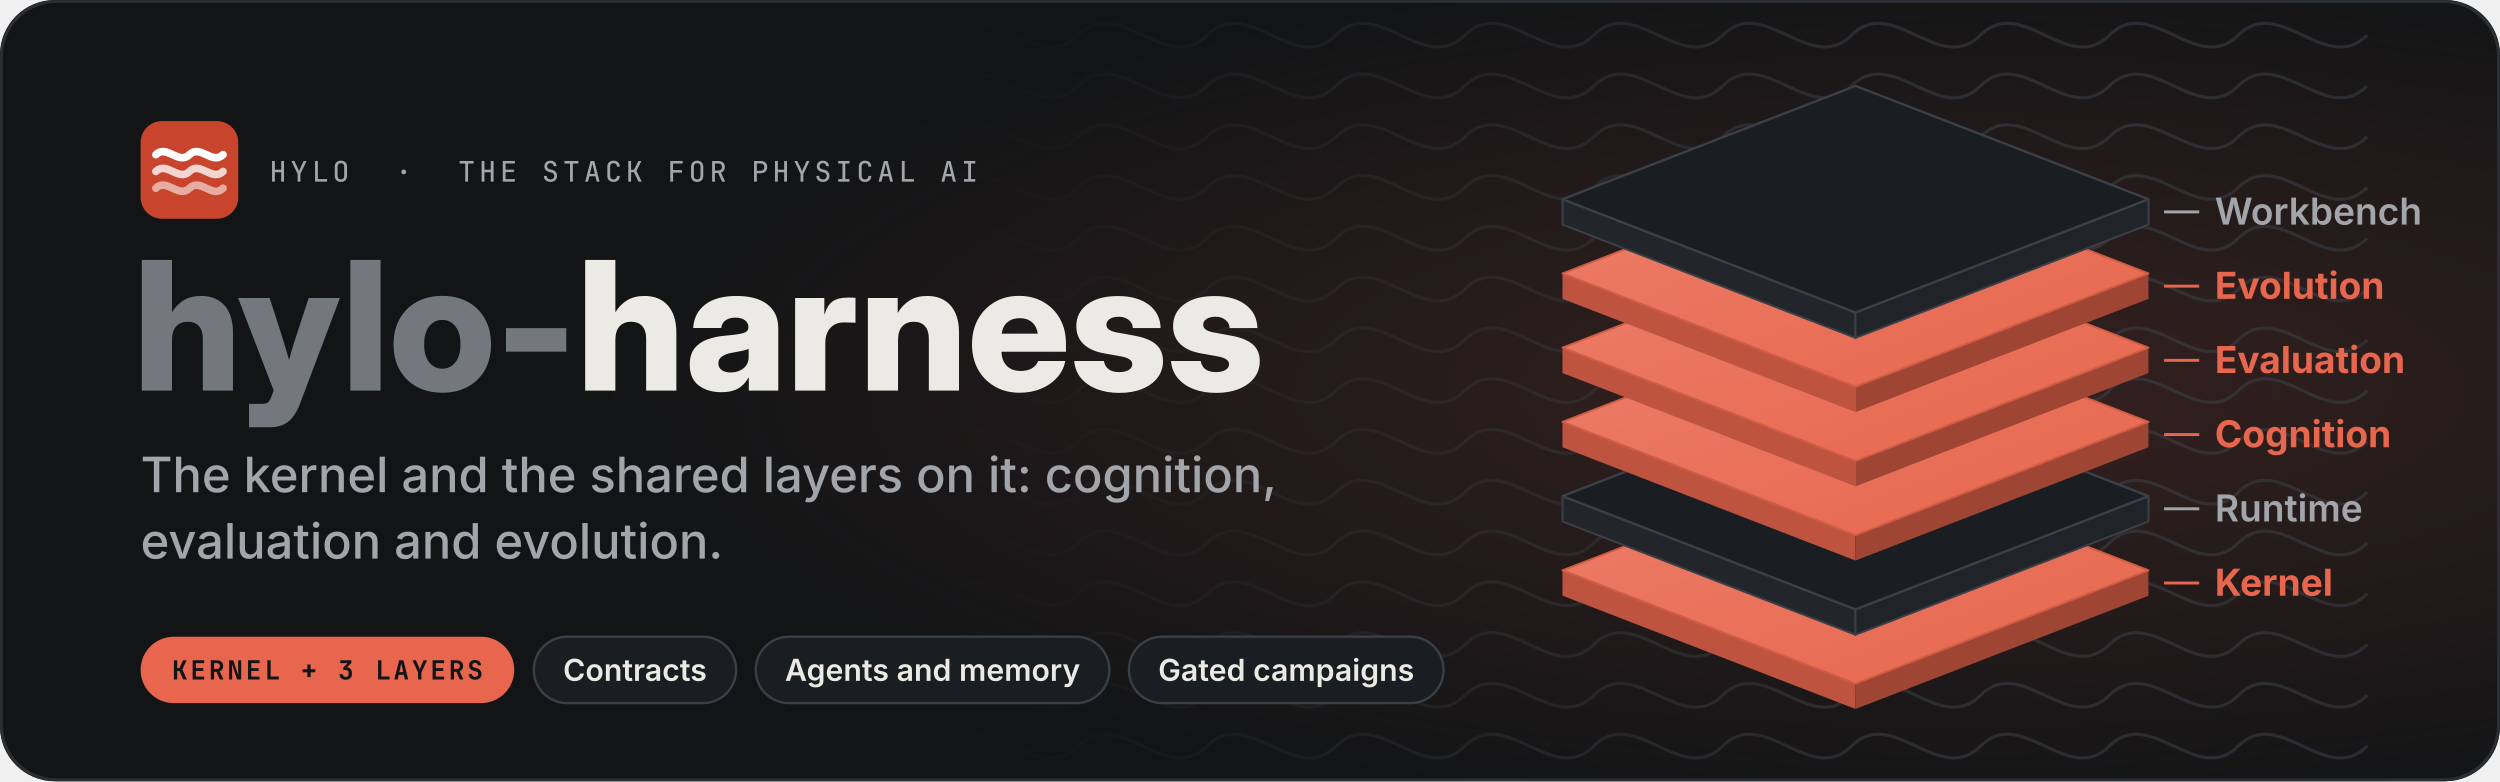
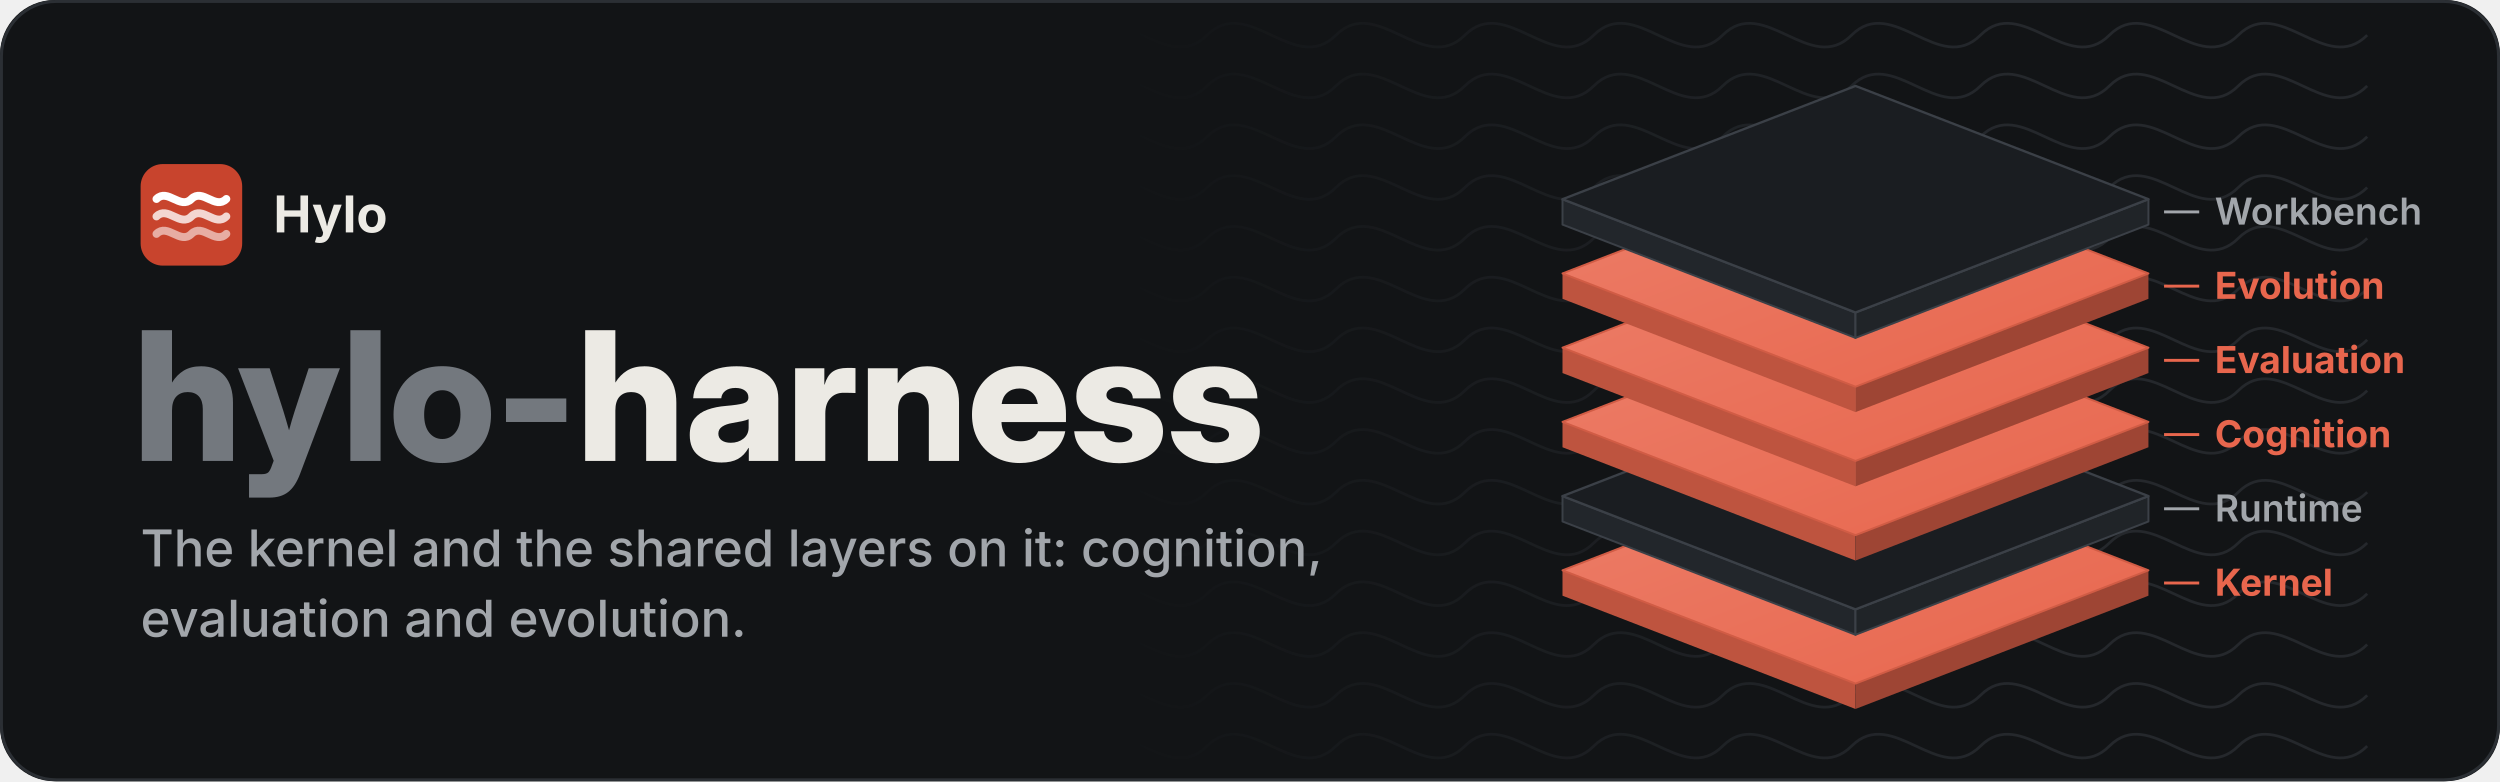
<svg xmlns="http://www.w3.org/2000/svg" viewBox="0 0 1280 400" width="1280" height="400" role="img" aria-labelledby="t d">
  <defs>
+     <path id="b161" d="M135 0V1490H440V888H1089V1490H1395V0H1089V635H440V0Z" />
    <path id="b271" d="M135 0V1490H440V1083L435 744Q484 822 539 897Q594 972 668 1062L1033 1490H1406L849 845L1422 0H1061L638 644L440 426V0Z" />
    <path id="b507" d="M440 -22Q280 -22 174 62Q68 147 68 313Q68 438 128 509Q188 580 284 613Q380 646 490 656Q634 670 698 686Q761 701 761 756V761Q761 832 716 871Q670 910 586 910Q499 910 446 872Q393 835 375 781L100 827Q143 972 272 1052Q400 1132 587 1132Q707 1132 816 1094Q924 1056 992 972Q1061 889 1061 753V0H777V155H767Q726 77 645 28Q564 -22 440 -22ZM525 189Q630 189 696 250Q763 311 763 400V521Q745 508 704 498Q664 489 619 482Q574 474 541 470Q458 458 407 423Q356 388 356 321Q356 256 404 222Q451 189 525 189Z" />
    <path id="b614" d="M633 -22Q462 -22 338 48Q214 118 148 247Q81 376 81 553Q81 726 148 856Q214 986 334 1059Q455 1132 618 1132Q764 1132 883 1070Q1002 1008 1072 882Q1143 756 1143 565V481H378Q383 344 454 274Q525 204 638 204Q717 204 774 238Q830 271 854 336L1126 285Q1085 146 956 62Q828 -22 633 -22ZM380 669H854Q843 778 784 842Q725 906 621 906Q513 906 451 840Q389 773 380 669Z" />
    <path id="b658" d="M625 -442Q415 -442 287 -365Q159 -288 122 -168L380 -96Q401 -143 458 -184Q514 -224 623 -224Q737 -224 803 -172Q869 -119 869 -8V198H846Q815 130 744 73Q672 16 536 16Q410 16 307 75Q204 134 142 255Q81 376 81 561Q81 750 144 877Q206 1004 310 1068Q413 1132 537 1132Q631 1132 695 1100Q759 1068 798 1021Q838 974 858 930H871V1118H1166V9Q1166 -142 1096 -242Q1027 -343 904 -392Q782 -442 625 -442ZM630 244Q745 244 808 328Q870 413 870 563Q870 712 808 802Q746 892 630 892Q512 892 450 800Q389 707 389 563Q389 416 451 330Q513 244 630 244Z" />
    <path id="b689" d="M128 0V1118H428V0ZM278 1264Q210 1264 162 1309Q114 1354 114 1418Q114 1482 162 1527Q210 1572 278 1572Q346 1572 394 1527Q443 1482 443 1418Q443 1354 394 1309Q346 1264 278 1264Z" />
    <path id="b73" d="M786 -20Q587 -20 431 70Q275 160 184 331Q94 502 94 744Q94 987 185 1158Q276 1330 433 1420Q590 1510 786 1510Q955 1510 1092 1448Q1229 1385 1317 1266Q1405 1148 1427 981H1118Q1097 1102 1008 1170Q920 1239 792 1239Q618 1239 511 1110Q404 981 404 744Q404 502 512 376Q619 251 791 251Q918 251 1008 320Q1097 388 1119 510H1428Q1411 371 1330 250Q1249 130 1112 55Q974 -20 786 -20Z" />
    <path id="b736" d="M428 1490V0H128V1490Z" />
    <path id="b773" d="M428 647V0H128V1118H411L415 887Q462 1004 548 1068Q634 1132 763 1132Q937 1132 1042 1020Q1147 908 1147 711V0H847V659Q847 763 794 822Q740 881 645 881Q549 881 488 820Q428 758 428 647Z" />
    <path id="b790" d="M628 -22Q460 -22 337 50Q214 123 148 252Q81 382 81 554Q81 727 148 857Q214 987 337 1060Q460 1132 628 1132Q796 1132 919 1060Q1042 987 1108 857Q1175 727 1175 554Q1175 382 1108 252Q1042 123 919 50Q796 -22 628 -22ZM628 214Q748 214 809 311Q870 408 870 555Q870 703 809 800Q748 896 628 896Q508 896 448 800Q387 703 387 555Q387 408 448 311Q508 214 628 214Z" />
    <path id="b852" d="M128 0V1118H418V923H430Q461 1026 534 1080Q606 1133 700 1133Q751 1133 797 1123V855Q777 861 738 866Q700 870 667 870Q563 870 496 805Q428 740 428 636V0Z" />
    <path id="b889" d="M683 1118V889H474V327Q474 223 576 223Q593 223 624 228Q654 232 671 236L714 11Q664 -4 614 -10Q565 -16 520 -16Q352 -16 263 66Q174 147 174 301V889H20V1118H174V1384H474V1118Z" />
    <path id="b915" d="M513 -14Q339 -14 234 98Q128 210 128 407V1118H428V459Q428 355 482 296Q536 237 630 237Q726 237 786 298Q847 360 847 471V1118H1148V0H864L860 232Q813 113 726 50Q640 -14 513 -14Z" />
    <path id="b95" d="M135 0V1490H1132V1237H440V877H1080V628H440V253H1134V0Z" />
    <path id="b980" d="M443 0 31 1118H350L538 538Q561 463 580 387Q600 311 618 233Q635 311 654 386Q672 462 696 538L882 1118H1197L784 0Z" />
+     <path id="b998" d="M120 -396 189 -170 226 -179Q317 -204 375 -176Q433 -147 443 -63L451 -3L31 1118H350L538 538Q561 465 577 392Q593 320 609 246Q627 321 646 394Q666 466 690 538L886 1118H1201L726 -132Q675 -267 580 -346Q484 -426 316 -426Q256 -426 204 -418Q152 -409 120 -396Z" />
    <path id="dx1459" d="M806 712V444H119V712Z" />
    <path id="dx507" d="M419 -18Q260 -18 158 60Q57 137 57 295Q57 414 112 483Q168 552 261 585Q354 618 467 627Q609 639 667 656Q725 673 725 721V726Q725 773 686 802Q646 832 578 832Q506 832 464 800Q421 768 416 714H96Q107 886 234 982Q360 1079 590 1079Q820 1079 943 982Q1066 886 1066 711V0H730V148H726Q679 63 605 22Q531 -18 419 -18ZM524 207Q610 207 669 254Q728 302 728 380V476Q701 463 653 453Q605 443 541 432Q472 421 428 392Q383 363 383 311Q383 262 422 234Q461 207 524 207Z" />
    <path id="dx614" d="M596 -24Q434 -24 312 47Q189 118 120 242Q52 367 52 528Q52 689 120 814Q189 938 310 1009Q431 1080 587 1080Q746 1080 866 1010Q987 941 1055 818Q1123 696 1123 536V443H388Q391 342 448 283Q506 224 608 224Q684 224 736 255Q787 286 806 338H1115Q1096 232 1023 150Q950 68 840 22Q729 -24 596 -24ZM390 649H802Q790 732 736 779Q682 826 596 826Q509 826 455 779Q401 732 390 649Z" />
    <path id="dx670" d="M440 574V0H96V1490H440V893Q493 980 574 1030Q655 1079 772 1079Q944 1079 1040 969Q1135 859 1135 664V0H791V592Q791 686 746 736Q701 785 619 785Q538 785 489 734Q440 682 440 574Z" />
    <path id="dx736" d="M440 1490V0H96V1490Z" />
    <path id="dx773" d="M440 574V0H96V1056H436V885Q489 975 571 1027Q653 1079 772 1079Q944 1079 1040 969Q1135 859 1135 664V0H791V592Q791 686 746 736Q701 785 619 785Q538 785 489 734Q440 682 440 574Z" />
    <path id="dx790" d="M608 -24Q442 -24 317 44Q192 112 122 236Q52 360 52 528Q52 694 122 818Q192 943 317 1012Q442 1080 608 1080Q773 1080 898 1012Q1024 943 1094 818Q1163 694 1163 528Q1163 360 1094 236Q1024 113 898 44Q773 -24 608 -24ZM608 250Q698 250 756 322Q815 394 815 528Q815 662 756 734Q698 806 608 806Q518 806 460 734Q401 662 401 528Q401 394 459 322Q517 250 608 250Z" />
    <path id="dx852" d="M96 0V1056H429V870H432Q461 971 522 1016Q584 1060 690 1060Q718 1060 740 1060Q763 1059 784 1058V774Q765 775 725 776Q685 777 648 777Q555 777 498 715Q440 653 440 541V0Z" />
    <path id="dx871" d="M562 -26Q416 -26 303 18Q190 62 122 144Q55 226 46 338H385Q393 279 437 245Q481 211 557 211Q628 211 668 236Q708 261 708 301Q708 367 580 390L389 424Q233 452 152 531Q70 610 70 735Q70 891 196 984Q322 1078 543 1078Q764 1078 895 980Q1026 882 1031 713H714Q713 768 668 805Q624 842 555 842Q488 842 450 816Q413 790 413 751Q413 686 527 664L739 625Q902 595 980 525Q1058 455 1058 337Q1058 229 996 147Q933 65 822 20Q710 -26 562 -26Z" />
    <path id="dx998" d="M129 -418V-151H275Q329 -151 351 -128Q373 -104 392 -46L410 2L4 1056H364L520 570Q537 515 553 460Q569 405 585 349Q600 405 616 460Q633 515 650 570L809 1056H1165L710 -149Q656 -292 574 -355Q493 -418 360 -418Z" />
    <path id="m1501" d="M125 -371 213 214H450L285 -371Z" />
    <path id="m1502" d="M311 -15Q249 -15 206 28Q163 70 163 132Q163 194 206 237Q249 280 311 280Q373 280 416 237Q458 194 458 132Q458 70 416 28Q373 -15 311 -15Z" />
    <path id="m1505" d="M311 -15Q249 -15 206 28Q163 70 163 132Q163 194 206 237Q249 280 311 280Q373 280 416 237Q458 194 458 132Q458 70 416 28Q373 -15 311 -15ZM311 772Q249 772 206 814Q163 857 163 919Q163 981 206 1024Q249 1067 311 1067Q373 1067 416 1024Q458 981 458 919Q458 857 416 814Q373 772 311 772Z" />
    <path id="m411" d="M90 1294V1490H1247V1294H784V0H555V1294Z" />
    <path id="m507" d="M461 -25Q354 -25 268 14Q183 54 133 130Q83 206 83 316Q83 411 120 472Q157 534 219 570Q281 605 358 623Q434 641 513 650Q661 667 728 680Q795 692 795 751V757Q795 850 740 902Q686 953 581 953Q471 953 408 905Q345 857 322 800L115 854Q153 954 224 1015Q295 1076 386 1104Q478 1132 578 1132Q645 1132 721 1116Q797 1100 864 1058Q931 1017 973 940Q1015 863 1015 742V0H802V153H791Q758 87 678 31Q597 -25 461 -25ZM510 152Q599 152 663 188Q727 223 762 280Q796 337 796 403V546Q780 530 728 518Q675 507 617 499Q559 491 525 487Q432 474 366 436Q299 399 299 313Q299 233 358 192Q418 152 510 152Z" />
    <path id="m586" d="M618 -23Q460 -23 343 49Q226 121 161 250Q96 380 96 553Q96 727 161 858Q226 988 343 1060Q460 1132 618 1132Q792 1132 918 1044Q1045 957 1086 802L877 752Q854 839 788 892Q721 946 619 946Q518 946 452 893Q385 840 352 750Q320 661 320 553Q320 446 352 358Q385 269 452 216Q518 163 619 163Q723 163 791 218Q859 274 881 365L1089 315Q1048 157 921 67Q794 -23 618 -23Z" />
    <path id="m597" d="M564 -22Q428 -22 322 47Q217 116 156 246Q96 376 96 556Q96 738 157 867Q218 996 324 1064Q429 1132 564 1132Q668 1132 732 1098Q796 1063 832 1016Q867 970 886 936H898V1490H1118V0H904V175H886Q866 139 830 93Q793 47 729 12Q665 -22 564 -22ZM612 165Q752 165 827 274Q902 383 902 558Q902 732 828 838Q754 945 612 945Q515 945 450 894Q386 843 354 756Q321 668 321 558Q321 447 354 358Q387 269 452 217Q517 165 612 165Z" />
    <path id="m614" d="M630 -23Q465 -23 345 48Q225 119 160 248Q96 377 96 551Q96 723 160 854Q223 985 339 1058Q455 1132 611 1132Q738 1132 852 1076Q967 1019 1038 896Q1110 772 1110 570V492H317Q323 330 409 244Q495 159 632 159Q724 159 790 199Q857 239 886 317L1093 268Q1053 137 931 57Q809 -23 630 -23ZM318 656H892Q880 788 810 869Q739 950 612 950Q480 950 404 864Q327 777 318 656Z" />
    <path id="m658" d="M616 -442Q422 -442 305 -371Q188 -300 141 -199L325 -112Q345 -144 378 -180Q412 -215 468 -240Q525 -265 615 -265Q742 -265 822 -204Q902 -144 902 -15V203H883Q863 166 828 123Q792 80 728 48Q665 17 563 17Q431 17 326 79Q220 141 158 262Q96 384 96 563Q96 741 158 868Q219 996 325 1064Q431 1132 566 1132Q669 1132 734 1098Q798 1063 834 1017Q871 971 890 936H906V1118H1121V-16Q1121 -163 1054 -257Q987 -351 873 -396Q759 -442 616 -442ZM614 200Q754 200 828 297Q903 394 903 566Q903 734 830 840Q756 945 614 945Q517 945 452 894Q386 844 354 758Q321 673 321 566Q321 402 396 301Q470 200 614 200Z" />
    <path id="m670" d="M368 662V0H148V1490H366V917Q419 1028 504 1080Q589 1132 704 1132Q875 1132 980 1024Q1085 917 1085 710V0H864V683Q864 804 801 872Q738 940 628 940Q516 940 442 868Q368 795 368 662Z" />
    <path id="m689" d="M148 0V1118H368V0ZM259 1289Q202 1289 162 1327Q121 1365 121 1419Q121 1474 162 1512Q202 1550 259 1550Q316 1550 357 1512Q398 1474 398 1419Q398 1365 357 1327Q316 1289 259 1289Z" />
    <path id="m727" d="M148 0V1490H368V646H388L829 1118H1093L643 636L1124 0H852L475 501L368 394V0Z" />
    <path id="m736" d="M368 1490V0H148V1490Z" />
    <path id="m773" d="M368 662V0H148V1118H358L359 903Q411 1021 498 1076Q586 1132 704 1132Q875 1132 980 1024Q1084 917 1084 710V0H864V683Q864 804 801 872Q738 940 628 940Q516 940 442 868Q368 795 368 662Z" />
    <path id="m790" d="M618 -23Q461 -23 344 49Q226 121 161 250Q96 380 96 553Q96 727 161 858Q226 988 344 1060Q461 1132 618 1132Q776 1132 894 1060Q1011 988 1076 858Q1141 727 1141 553Q1141 380 1076 250Q1011 121 894 49Q776 -23 618 -23ZM618 163Q720 163 786 216Q853 270 886 358Q918 447 918 553Q918 660 886 750Q853 839 786 892Q720 946 618 946Q517 946 451 892Q385 839 352 750Q320 660 320 553Q320 447 352 358Q385 270 451 216Q517 163 618 163Z" />
    <path id="m852" d="M148 0V1118H361V938H373Q403 1029 480 1082Q558 1134 656 1134Q677 1134 704 1132Q732 1130 749 1128V918Q737 921 703 926Q669 930 634 930Q519 930 444 860Q368 789 368 679V0Z" />
    <path id="m871" d="M549 -23Q367 -23 248 56Q128 134 98 283L305 326Q350 155 551 155Q658 155 720 200Q783 244 783 306Q783 412 626 447L438 490Q130 559 130 799Q130 899 186 974Q241 1049 338 1090Q436 1132 563 1132Q744 1132 847 1054Q950 977 986 853L789 810Q768 869 716 914Q664 958 565 958Q474 958 413 917Q352 876 352 813Q352 757 392 722Q433 688 525 667L705 627Q1010 558 1010 325Q1010 223 952 144Q893 66 789 22Q685 -23 549 -23Z" />
    <path id="m889" d="M626 1118V939H403V302Q403 235 432 204Q460 172 525 172Q543 172 570 176Q598 180 618 184L657 8Q622 -4 582 -10Q541 -15 503 -15Q351 -15 267 64Q183 142 183 284V939H20V1118H183V1384H403V1118Z" />
    <path id="m915" d="M529 -14Q358 -14 253 94Q148 201 148 408V1118H368V435Q368 314 432 246Q495 178 604 178Q716 178 790 250Q864 323 864 456V1118H1085V0H874L873 217Q820 95 732 40Q645 -14 529 -14Z" />
    <path id="m980" d="M468 0 46 1118H284L505 483Q531 409 551 336Q571 262 590 188Q608 261 628 335Q648 409 673 483L894 1118H1130L708 0Z" />
    <path id="m998" d="M133 -402 187 -223 212 -229Q297 -252 356 -224Q416 -195 447 -87L471 -5L46 1118H284L505 483Q530 409 549 337Q568 265 586 193Q605 265 625 338Q645 410 671 483L896 1118H1132L646 -155Q595 -289 508 -358Q422 -426 287 -426Q235 -426 194 -418Q154 -411 133 -402Z" />
-     <path id="mono1" d="M46 0 235 730H366L554 0H453L407 190H193L147 0ZM213 272H387L335 490Q320 550 311 592Q302 634 300 649Q298 634 289 592Q280 550 266 491Z" />
-     <path id="mono122" d="M88 0V730H325Q395 730 446 703Q497 676 525 628Q553 579 553 512Q553 446 525 398Q497 349 446 322Q394 295 325 295H187V0ZM187 383H325Q383 383 417 418Q451 454 451 512Q451 571 417 606Q383 642 325 642H187Z" />
-     <path id="mono125" d="M89 0V730H315Q382 730 432 704Q482 677 510 630Q538 582 538 518Q538 444 500 391Q463 338 401 316L548 0H439L300 305H187V0ZM187 393H315Q371 393 404 427Q436 461 436 517Q436 574 403 608Q370 642 315 642H187Z" />
-     <path id="mono129" d="M304 -10Q196 -10 132 46Q68 103 68 202H167Q167 144 204 111Q241 78 304 78Q364 78 400 112Q435 145 435 201Q435 243 412 274Q389 306 347 317L239 346Q168 366 126 418Q85 471 85 543Q85 602 112 646Q138 691 186 716Q234 740 297 740Q361 740 410 716Q458 691 485 647Q512 603 512 545H414Q414 593 382 623Q349 653 297 653Q245 653 214 623Q182 593 182 545Q182 506 203 480Q224 453 262 442L373 412Q448 392 490 336Q532 279 532 201Q532 137 504 90Q476 42 424 16Q373 -10 304 -10Z" />
-     <path id="mono137" d="M251 0V640H53V730H547V640H350V0Z" />
-     <path id="mono168" d="M251 0V271L32 730H137L272 442Q284 416 292 395Q299 374 301 365Q304 374 312 395Q319 416 332 442L466 730H568L350 271V0Z" />
-     <path id="mono27" d="M308 -10Q207 -10 148 46Q88 103 88 202V529Q88 627 148 684Q207 740 308 740Q408 740 468 683Q527 626 527 529H428Q428 588 396 620Q364 652 308 652Q251 652 219 620Q187 588 187 529V202Q187 142 219 110Q251 78 308 78Q364 78 396 110Q428 142 428 202H527Q527 104 468 47Q408 -10 308 -10Z" />
-     <path id="mono37" d="M97 0V730H522V641H195V424H487V338H195V89H522V0Z" />
-     <path id="mono56" d="M91 0V730H527V639H188V409H501V319H190V0Z" />
-     <path id="mono64" d="M89 0V730H188V422H412V730H511V0H412V332H188V0Z" />
-     <path id="mono67" d="M101 0V90H250V640H101V730H499V640H350V90H499V0Z" />
-     <path id="mono81" d="M88 0V730H187V420H289L445 730H553L376 379L562 0H450L287 333H187V0Z" />
-     <path id="mono818" d="M300 259Q262 259 238 282Q215 305 215 341Q215 379 238 403Q262 427 300 427Q338 427 362 403Q385 379 385 341Q385 305 362 282Q338 259 300 259Z" />
-     <path id="mono83" d="M128 0V730H227V90H552V0Z" />
-     <path id="mono96" d="M300 -10Q200 -10 142 48Q84 106 84 212V519Q84 624 142 682Q200 740 300 740Q400 740 458 682Q516 625 516 519V212Q516 106 458 48Q400 -10 300 -10ZM300 78Q356 78 386 110Q417 142 417 202V529Q417 588 387 620Q357 652 300 652Q243 652 213 620Q183 588 183 529V202Q183 142 214 110Q244 78 300 78Z" />
-     <path id="monob1" d="M35 0 219 730H380L565 0H437L397 177H203L163 0ZM226 279H374L330 475Q319 524 311 564Q303 603 300 621Q297 603 289 564Q281 524 270 476Z" />
-     <path id="monob1045" d="M238 92V272H59V388H238V568H362V388H541V272H362V92Z" />
-     <path id="monob125" d="M77 0V730H307Q380 730 434 703Q487 676 517 628Q547 579 547 513Q547 440 511 386Q475 331 414 308L557 0H420L292 290H201V0ZM201 400H307Q360 400 390 429Q420 458 420 509Q420 560 390 590Q359 620 307 620H201Z" />
-     <path id="monob129" d="M303 -10Q229 -10 174 16Q118 42 88 90Q57 139 57 206H180Q180 157 214 128Q247 99 303 99Q357 99 388 128Q420 156 420 204Q420 240 400 268Q379 295 341 305L243 330Q164 350 118 405Q72 460 72 536Q72 629 133 684Q194 740 296 740Q365 740 416 715Q468 690 496 644Q524 599 524 538H402Q402 580 373 606Q344 632 296 632Q249 632 222 606Q194 581 194 540Q194 506 214 484Q233 462 268 452L369 427Q450 407 496 347Q543 287 543 204Q543 139 514 91Q484 43 430 16Q376 -10 303 -10Z" />
-     <path id="monob168" d="M237 0V265L23 730H155L268 477Q281 447 290 418Q299 389 302 373Q306 389 314 418Q323 447 336 477L447 730H577L363 265V0Z" />
-     <path id="monob37" d="M88 0V730H526V620H211V430H491V324H211V110H526V0Z" />
-     <path id="monob727" d="M293 -10Q185 -10 122 46Q59 103 59 200H185Q185 154 214 126Q243 99 294 99Q344 99 373 126Q402 154 402 200V255Q402 304 374 332Q345 359 294 359H202V459L370 620H85V730H507V624L339 463Q427 451 478 396Q528 342 528 255V200Q528 103 464 46Q401 -10 293 -10Z" />
-     <path id="monob81" d="M76 0V730H201V432H287L426 730H561L397 382L569 0H430L286 323H201V0Z" />
-     <path id="monob83" d="M121 0V730H246V113H556V0Z" />
-     <path id="monob90" d="M72 0V730H225L428 140Q425 172 422 216Q419 259 416 304Q414 349 414 384V730H528V0H375L174 590Q176 561 179 520Q182 479 184 436Q186 393 186 357V0Z" />
-     <path id="sb141" d="M793 -20Q587 -20 432 72Q277 165 190 336Q103 508 103 743Q103 983 192 1154Q282 1326 436 1418Q590 1510 785 1510Q949 1510 1082 1447Q1216 1384 1302 1272Q1389 1160 1412 1014H1139Q1103 1133 1014 1202Q924 1271 788 1271Q668 1271 574 1210Q479 1149 425 1032Q371 914 371 745Q371 492 488 356Q606 219 794 219Q962 219 1062 314Q1162 408 1166 569H822V779H1425V600Q1425 409 1344 270Q1262 130 1120 55Q977 -20 793 -20Z" />
-     <path id="sb2" d="M50 0 570 1490H909L1441 0H1148L1021 369H464L342 0ZM535 584H948L883 774Q850 877 814 1002Q779 1127 737 1282Q697 1126 663 1000Q629 873 598 774Z" />
    <path id="sb384" d="M150 0V1490H707Q964 1490 1098 1358Q1232 1226 1232 1013Q1232 862 1164 753Q1096 644 964 592L1287 0H988L695 547H417V0ZM417 768H668Q819 768 889 832Q959 895 959 1013Q959 1133 889 1200Q819 1266 666 1266H417Z" />
    <path id="sb459" d="M452 0 50 1490H337L531 697Q554 596 574 484Q594 371 613 260Q633 371 654 484Q676 596 701 697L903 1490H1186L1387 697Q1412 597 1434 486Q1455 375 1475 265Q1494 375 1514 486Q1535 597 1558 697L1751 1490H2039L1636 0H1330L1113 823Q1093 901 1076 989Q1059 1077 1043 1173Q1028 1080 1012 993Q997 906 975 823L758 0Z" />
-     <path id="sb507" d="M450 -23Q344 -23 259 16Q174 54 125 129Q76 204 76 314Q76 440 138 510Q199 579 296 610Q394 642 502 653Q648 669 713 682Q778 696 778 754V759Q778 841 728 886Q678 932 583 932Q485 932 427 889Q369 846 349 791L108 840Q157 988 286 1060Q414 1132 582 1132Q661 1132 742 1114Q822 1095 889 1052Q956 1008 997 934Q1038 859 1038 747V0H789V154H779Q742 82 661 30Q580 -23 450 -23ZM517 170Q637 170 708 239Q780 308 780 401V533Q762 519 716 508Q670 498 618 490Q567 483 533 478Q445 466 386 430Q328 394 328 317Q328 245 381 208Q434 170 517 170Z" />
    <path id="sb578" d="M728 -20Q632 -20 568 12Q505 45 467 91Q429 137 409 177H392V0H138V1490H398V933H409Q428 972 465 1018Q502 1065 566 1098Q630 1132 729 1132Q858 1132 962 1066Q1067 1000 1128 872Q1190 743 1190 557Q1190 373 1130 244Q1069 115 965 48Q861 -20 728 -20ZM658 194Q788 194 856 298Q923 401 923 558Q923 714 856 816Q790 918 658 918Q529 918 461 820Q393 721 393 558Q393 395 462 294Q531 194 658 194Z" />
    <path id="sb586" d="M623 -23Q460 -23 340 50Q220 122 154 252Q89 381 89 553Q89 727 154 858Q220 988 340 1060Q460 1132 623 1132Q810 1132 940 1038Q1069 945 1105 781L862 730Q841 817 780 869Q719 921 625 921Q489 921 422 816Q354 711 354 554Q354 451 384 368Q414 285 474 236Q534 188 625 188Q721 188 782 242Q844 297 865 387L1108 336Q1072 169 942 73Q812 -23 623 -23Z" />
-     <path id="sb597" d="M550 -20Q418 -20 314 48Q209 115 149 244Q89 373 89 557Q89 743 150 872Q211 1000 316 1066Q420 1132 549 1132Q649 1132 712 1098Q776 1065 813 1018Q850 972 870 933H881V1490H1141V0H886V177H870Q849 137 811 91Q773 45 710 12Q646 -20 550 -20ZM621 194Q748 194 817 294Q886 395 886 558Q886 721 818 820Q749 918 621 918Q489 918 422 816Q355 714 355 558Q355 401 422 298Q490 194 621 194Z" />
    <path id="sb614" d="M632 -23Q463 -23 342 48Q220 119 154 248Q89 377 89 552Q89 724 154 854Q218 985 336 1058Q455 1132 615 1132Q751 1132 868 1072Q984 1013 1055 888Q1126 764 1126 568V486H348Q353 337 432 259Q510 181 635 181Q721 181 782 218Q844 255 870 326L1109 277Q1069 142 944 60Q818 -23 632 -23ZM349 663H873Q861 783 796 856Q732 928 616 928Q497 928 428 852Q358 775 349 663Z" />
-     <path id="sb658" d="M620 -442Q418 -442 296 -368Q174 -294 132 -183L352 -104Q378 -152 438 -198Q497 -244 619 -244Q740 -244 813 -188Q886 -131 886 -11V200H864Q844 160 807 117Q770 74 708 46Q646 17 549 17Q421 17 316 78Q212 138 150 259Q89 380 89 562Q89 745 150 872Q212 1000 317 1066Q422 1132 551 1132Q650 1132 714 1099Q778 1066 816 1020Q854 973 874 933H888V1118H1143V-3Q1143 -153 1075 -250Q1007 -347 889 -394Q771 -442 620 -442ZM622 222Q749 222 818 313Q887 404 887 564Q887 723 819 820Q751 918 622 918Q490 918 422 817Q355 716 355 564Q355 409 423 316Q491 222 622 222Z" />
    <path id="sb670" d="M398 655V0H138V1490H394V911Q496 1132 733 1132Q906 1132 1011 1022Q1116 912 1116 711V0H855V671Q855 783 797 847Q739 911 637 911Q533 911 466 844Q398 777 398 655Z" />
    <path id="sb689" d="M138 0V1118H398V0ZM268 1276Q206 1276 162 1318Q117 1359 117 1419Q117 1478 162 1520Q206 1561 268 1561Q331 1561 376 1520Q420 1478 420 1419Q420 1359 376 1318Q331 1276 268 1276Z" />
    <path id="sb727" d="M138 0V1490H398V667H417L820 1118H1125L692 635L1151 0H839L494 479L398 376V0Z" />
-     <path id="sb73" d="M785 -20Q589 -20 435 71Q281 162 192 333Q103 504 103 744Q103 985 192 1156Q282 1328 436 1419Q590 1510 785 1510Q948 1510 1082 1449Q1215 1388 1302 1272Q1389 1157 1413 994H1144Q1119 1126 1021 1198Q923 1271 789 1271Q606 1271 488 1134Q371 998 371 744Q371 487 489 353Q607 219 788 219Q922 219 1020 292Q1119 364 1144 496H1414Q1393 353 1311 236Q1229 119 1095 50Q961 -20 785 -20Z" />
    <path id="sb766" d="M138 0V1118H382L390 905Q434 1024 520 1080Q607 1136 707 1136Q921 1136 994 893Q1039 1014 1136 1075Q1233 1136 1351 1136Q1502 1136 1604 1038Q1706 940 1706 754V0H1446V714Q1446 818 1389 866Q1332 914 1252 914Q1157 914 1103 855Q1049 796 1049 702V0H795V726Q795 811 742 862Q689 914 606 914Q520 914 459 856Q398 797 398 685V0Z" />
    <path id="sb773" d="M398 655V0H138V1118H384L387 895Q487 1132 733 1132Q906 1132 1010 1022Q1115 912 1115 711V0H855V671Q855 783 797 847Q739 911 637 911Q533 911 466 844Q398 777 398 655Z" />
    <path id="sb790" d="M623 -23Q460 -23 340 50Q220 122 154 252Q89 381 89 553Q89 727 154 858Q220 988 340 1060Q460 1132 623 1132Q786 1132 906 1060Q1026 988 1092 858Q1158 727 1158 553Q1158 381 1092 252Q1026 122 906 50Q786 -23 623 -23ZM623 188Q714 188 774 237Q834 286 864 369Q894 452 894 554Q894 657 864 740Q834 823 774 872Q714 921 623 921Q533 921 473 872Q413 823 384 740Q354 657 354 554Q354 452 384 369Q413 286 473 237Q533 188 623 188Z" />
-     <path id="sb843" d="M138 -418V1118H392V933H409Q428 972 465 1018Q502 1065 566 1098Q630 1132 729 1132Q858 1132 962 1066Q1067 1000 1128 872Q1190 743 1190 557Q1190 373 1130 244Q1069 115 965 48Q861 -20 728 -20Q632 -20 568 12Q505 45 467 91Q429 137 409 177H398V-418ZM658 194Q788 194 856 298Q923 401 923 558Q923 714 856 816Q790 918 658 918Q529 918 461 820Q393 721 393 558Q393 395 462 294Q531 194 658 194Z" />
    <path id="sb852" d="M138 0V1118H390V931H402Q432 1028 507 1080Q582 1133 678 1133Q728 1133 773 1126V887Q757 891 721 896Q685 900 650 900Q541 900 470 832Q398 765 398 658V0Z" />
-     <path id="sb871" d="M561 -23Q368 -23 242 60Q117 142 88 294L331 340Q375 176 566 176Q662 176 718 214Q775 253 775 310Q775 405 624 438L433 479Q119 547 119 792Q119 896 176 972Q233 1048 334 1090Q436 1132 570 1132Q760 1132 870 1053Q981 974 1015 844L783 798Q763 856 713 897Q663 938 573 938Q491 938 435 902Q379 865 379 808Q379 759 416 728Q452 696 538 677L728 637Q1041 570 1041 335Q1041 229 980 148Q919 68 810 22Q702 -23 561 -23Z" />
    <path id="sb889" d="M655 1118V914H439V315Q439 254 464 226Q490 197 550 197Q568 197 597 202Q626 206 645 210L686 9Q643 -4 598 -10Q553 -15 512 -15Q351 -15 265 65Q179 145 179 293V914H20V1118H179V1384H439V1118Z" />
    <path id="sb915" d="M521 -14Q348 -14 243 96Q138 206 138 407V1118H398V447Q398 335 456 271Q515 207 617 207Q721 207 788 274Q855 341 855 463V1118H1116V0H869L867 224Q767 -14 521 -14Z" />
-     <path id="sb998" d="M127 -399 188 -196 219 -204Q307 -228 366 -200Q425 -171 445 -75L461 -4L39 1118H317L521 510Q545 437 563 364Q581 292 597 219Q616 293 636 366Q655 438 680 510L891 1118H1166L686 -144Q635 -278 544 -352Q453 -426 301 -426Q246 -426 200 -418Q153 -410 127 -399Z" />
    <clipPath id="cardclip">
      <rect width="1280" height="400" rx="28" />
    </clipPath>
-     <radialGradient id="glow" cx="0.78" cy="0.5" r="0.55">
-       <stop offset="0" stop-color="#e8664d" stop-opacity="0.16" />
-       <stop offset="1" stop-color="#e8664d" stop-opacity="0" />
-     </radialGradient>
    <linearGradient id="wavefade" x1="0" y1="0" x2="1" y2="0">
-       <stop offset="0.38" stop-color="#fff" stop-opacity="0" />
-       <stop offset="0.75" stop-color="#fff" stop-opacity="1" />
+       <stop offset="0.45" stop-color="#fff" stop-opacity="0" />
+       <stop offset="0.8" stop-color="#fff" stop-opacity="1" />
    </linearGradient>
    <mask id="wavemask">
      <rect width="1280" height="400" fill="url(#wavefade)" />
    </mask>
    <linearGradient id="slab5" x1="0" y1="0" x2="1" y2="1">
      <stop offset="0" stop-color="#ec7e69" />
      <stop offset="1" stop-color="#e8664d" />
    </linearGradient>
    <linearGradient id="slab3" x1="0" y1="0" x2="1" y2="1">
      <stop offset="0" stop-color="#ec7e69" />
      <stop offset="1" stop-color="#e8664d" />
    </linearGradient>
    <linearGradient id="slab2" x1="0" y1="0" x2="1" y2="1">
      <stop offset="0" stop-color="#ec7e69" />
      <stop offset="1" stop-color="#e8664d" />
    </linearGradient>
    <linearGradient id="slab1" x1="0" y1="0" x2="1" y2="1">
      <stop offset="0" stop-color="#ec7e69" />
      <stop offset="1" stop-color="#e8664d" />
    </linearGradient>
  </defs>
  <g clip-path="url(#cardclip)">
    <rect x="0.0" y="0.0" width="1280.0" height="400.0" rx="0" fill="#121416" />
-     <rect x="0.0" y="0.0" width="1280.0" height="400.0" rx="0" fill="url(#glow)" />
-     <g mask="url(#wavemask)" fill="none" stroke="#3b4047" stroke-width="1.6" opacity="0.55">
+     <g mask="url(#wavemask)" fill="none" stroke="#3b4047" stroke-width="1.4" opacity="0.45">
      <path d="M420 18c21-21 45 21 66 0s45 21 66 0s45 21 66 0s45 21 66 0s45 21 66 0s45 21 66 0s45 21 66 0s45 21 66 0s45 21 66 0s45 21 66 0s45 21 66 0s45 21 66 0" />
      <path d="M420 44c21-21 45 21 66 0s45 21 66 0s45 21 66 0s45 21 66 0s45 21 66 0s45 21 66 0s45 21 66 0s45 21 66 0s45 21 66 0s45 21 66 0s45 21 66 0s45 21 66 0" />
      <path d="M420 70c21-21 45 21 66 0s45 21 66 0s45 21 66 0s45 21 66 0s45 21 66 0s45 21 66 0s45 21 66 0s45 21 66 0s45 21 66 0s45 21 66 0s45 21 66 0s45 21 66 0" />
      <path d="M420 96c21-21 45 21 66 0s45 21 66 0s45 21 66 0s45 21 66 0s45 21 66 0s45 21 66 0s45 21 66 0s45 21 66 0s45 21 66 0s45 21 66 0s45 21 66 0s45 21 66 0" />
      <path d="M420 122c21-21 45 21 66 0s45 21 66 0s45 21 66 0s45 21 66 0s45 21 66 0s45 21 66 0s45 21 66 0s45 21 66 0s45 21 66 0s45 21 66 0s45 21 66 0s45 21 66 0" />
      <path d="M420 148c21-21 45 21 66 0s45 21 66 0s45 21 66 0s45 21 66 0s45 21 66 0s45 21 66 0s45 21 66 0s45 21 66 0s45 21 66 0s45 21 66 0s45 21 66 0s45 21 66 0" />
      <path d="M420 174c21-21 45 21 66 0s45 21 66 0s45 21 66 0s45 21 66 0s45 21 66 0s45 21 66 0s45 21 66 0s45 21 66 0s45 21 66 0s45 21 66 0s45 21 66 0s45 21 66 0" />
      <path d="M420 200c21-21 45 21 66 0s45 21 66 0s45 21 66 0s45 21 66 0s45 21 66 0s45 21 66 0s45 21 66 0s45 21 66 0s45 21 66 0s45 21 66 0s45 21 66 0s45 21 66 0" />
      <path d="M420 226c21-21 45 21 66 0s45 21 66 0s45 21 66 0s45 21 66 0s45 21 66 0s45 21 66 0s45 21 66 0s45 21 66 0s45 21 66 0s45 21 66 0s45 21 66 0s45 21 66 0" />
      <path d="M420 252c21-21 45 21 66 0s45 21 66 0s45 21 66 0s45 21 66 0s45 21 66 0s45 21 66 0s45 21 66 0s45 21 66 0s45 21 66 0s45 21 66 0s45 21 66 0s45 21 66 0" />
      <path d="M420 278c21-21 45 21 66 0s45 21 66 0s45 21 66 0s45 21 66 0s45 21 66 0s45 21 66 0s45 21 66 0s45 21 66 0s45 21 66 0s45 21 66 0s45 21 66 0s45 21 66 0" />
      <path d="M420 304c21-21 45 21 66 0s45 21 66 0s45 21 66 0s45 21 66 0s45 21 66 0s45 21 66 0s45 21 66 0s45 21 66 0s45 21 66 0s45 21 66 0s45 21 66 0s45 21 66 0" />
      <path d="M420 330c21-21 45 21 66 0s45 21 66 0s45 21 66 0s45 21 66 0s45 21 66 0s45 21 66 0s45 21 66 0s45 21 66 0s45 21 66 0s45 21 66 0s45 21 66 0s45 21 66 0" />
      <path d="M420 356c21-21 45 21 66 0s45 21 66 0s45 21 66 0s45 21 66 0s45 21 66 0s45 21 66 0s45 21 66 0s45 21 66 0s45 21 66 0s45 21 66 0s45 21 66 0s45 21 66 0" />
      <path d="M420 382c21-21 45 21 66 0s45 21 66 0s45 21 66 0s45 21 66 0s45 21 66 0s45 21 66 0s45 21 66 0s45 21 66 0s45 21 66 0s45 21 66 0s45 21 66 0s45 21 66 0" />
      <path d="M420 408c21-21 45 21 66 0s45 21 66 0s45 21 66 0s45 21 66 0s45 21 66 0s45 21 66 0s45 21 66 0s45 21 66 0s45 21 66 0s45 21 66 0s45 21 66 0s45 21 66 0" />
    </g>
  </g>
  <rect x="0.75" y="0.75" width="1278.5" height="398.5" rx="28" fill="none" stroke="#2b2f34" stroke-width="1.5" />
  <polygon points="800.0,292.0 950.0,350.0 950.0,363.0 800.0,305.0" fill="#be543f" />
  <polygon points="950.0,350.0 1100.0,292.0 1100.0,305.0 950.0,363.0" fill="#9e4534" />
  <polygon points="950.0,234.0 1100.0,292.0 950.0,350.0 800.0,292.0" fill="url(#slab5)" stroke="#d15c45" stroke-width="1" stroke-linejoin="round" />
  <line x1="1108" y1="298.5" x2="1126" y2="298.5" stroke="#e8664d" stroke-width="1.5" />
  <g transform="translate(1134.0 305.0) scale(0.00928 -0.00928)" fill="#e8664d">
    <use href="#b271" x="0" />
    <use href="#b614" x="1392" />
    <use href="#b852" x="2612" />
    <use href="#b773" x="3461" />
    <use href="#b614" x="4736" />
    <use href="#b736" x="5956" />
  </g>
  <polygon points="800.0,254.0 950.0,312.0 950.0,325.0 800.0,267.0" fill="#22262b" stroke="#3b4047" stroke-width="1" stroke-linejoin="round" />
  <polygon points="950.0,312.0 1100.0,254.0 1100.0,267.0 950.0,325.0" fill="#202428" stroke="#3b4047" stroke-width="1" stroke-linejoin="round" />
  <polygon points="950.0,196.0 1100.0,254.0 950.0,312.0 800.0,254.0" fill="#1a1d21" stroke="#3b4047" stroke-width="1.2" stroke-linejoin="round" />
  <line x1="1108" y1="260.5" x2="1126" y2="260.5" stroke="#a2a6ab" stroke-width="1.5" />
  <g transform="translate(1134.0 267.0) scale(0.00928 -0.00928)" fill="#a2a6ab">
    <use href="#sb384" x="0" />
    <use href="#sb915" x="1336" />
    <use href="#sb773" x="2590" />
    <use href="#sb889" x="3843" />
    <use href="#sb689" x="4566" />
    <use href="#sb766" x="5102" />
    <use href="#sb614" x="6946" />
  </g>
  <polygon points="800.0,216.0 950.0,274.0 950.0,287.0 800.0,229.0" fill="#be543f" />
  <polygon points="950.0,274.0 1100.0,216.0 1100.0,229.0 950.0,287.0" fill="#9e4534" />
  <polygon points="950.0,158.0 1100.0,216.0 950.0,274.0 800.0,216.0" fill="url(#slab3)" stroke="#d15c45" stroke-width="1" stroke-linejoin="round" />
  <line x1="1108" y1="222.5" x2="1126" y2="222.5" stroke="#e8664d" stroke-width="1.5" />
  <g transform="translate(1134.0 229.0) scale(0.00928 -0.00928)" fill="#e8664d">
    <use href="#b73" x="0" />
    <use href="#b790" x="1515" />
    <use href="#b658" x="2771" />
    <use href="#b773" x="4065" />
    <use href="#b689" x="5340" />
    <use href="#b889" x="5895" />
    <use href="#b689" x="6645" />
    <use href="#b790" x="7200" />
    <use href="#b773" x="8456" />
  </g>
  <polygon points="800.0,178.0 950.0,236.0 950.0,249.0 800.0,191.0" fill="#be543f" />
  <polygon points="950.0,236.0 1100.0,178.0 1100.0,191.0 950.0,249.0" fill="#9e4534" />
  <polygon points="950.0,120.0 1100.0,178.0 950.0,236.0 800.0,178.0" fill="url(#slab2)" stroke="#d15c45" stroke-width="1" stroke-linejoin="round" />
  <line x1="1108" y1="184.5" x2="1126" y2="184.5" stroke="#e8664d" stroke-width="1.5" />
  <g transform="translate(1134.0 191.0) scale(0.00928 -0.00928)" fill="#e8664d">
    <use href="#b95" x="0" />
    <use href="#b980" x="1244" />
    <use href="#b507" x="2452" />
    <use href="#b736" x="3641" />
    <use href="#b915" x="4196" />
    <use href="#b507" x="5471" />
    <use href="#b889" x="6660" />
    <use href="#b689" x="7410" />
    <use href="#b790" x="7965" />
    <use href="#b773" x="9221" />
  </g>
  <polygon points="800.0,140.0 950.0,198.0 950.0,211.0 800.0,153.0" fill="#be543f" />
  <polygon points="950.0,198.0 1100.0,140.0 1100.0,153.0 950.0,211.0" fill="#9e4534" />
  <polygon points="950.0,82.0 1100.0,140.0 950.0,198.0 800.0,140.0" fill="url(#slab1)" stroke="#d15c45" stroke-width="1" stroke-linejoin="round" />
  <line x1="1108" y1="146.5" x2="1126" y2="146.5" stroke="#e8664d" stroke-width="1.5" />
  <g transform="translate(1134.0 153.0) scale(0.00928 -0.00928)" fill="#e8664d">
    <use href="#b95" x="0" />
    <use href="#b980" x="1244" />
    <use href="#b790" x="2435" />
    <use href="#b736" x="3691" />
    <use href="#b915" x="4246" />
    <use href="#b889" x="5521" />
    <use href="#b689" x="6271" />
    <use href="#b790" x="6826" />
    <use href="#b773" x="8082" />
  </g>
  <polygon points="800.0,102.0 950.0,160.0 950.0,173.0 800.0,115.0" fill="#22262b" stroke="#3b4047" stroke-width="1" stroke-linejoin="round" />
  <polygon points="950.0,160.0 1100.0,102.0 1100.0,115.0 950.0,173.0" fill="#202428" stroke="#3b4047" stroke-width="1" stroke-linejoin="round" />
  <polygon points="950.0,44.0 1100.0,102.0 950.0,160.0 800.0,102.0" fill="#1a1d21" stroke="#3b4047" stroke-width="1.2" stroke-linejoin="round" />
  <line x1="1108" y1="108.5" x2="1126" y2="108.5" stroke="#a2a6ab" stroke-width="1.5" />
  <g transform="translate(1134.0 115.0) scale(0.00928 -0.00928)" fill="#a2a6ab">
    <use href="#sb459" x="0" />
    <use href="#sb790" x="1986" />
    <use href="#sb852" x="3233" />
    <use href="#sb727" x="4078" />
    <use href="#sb578" x="5244" />
    <use href="#sb614" x="6522" />
    <use href="#sb773" x="7733" />
    <use href="#sb586" x="8986" />
    <use href="#sb670" x="10179" />
  </g>
-   <g transform="translate(72 62) scale(0.7812)">
+   <g transform="translate(72 84) scale(0.8125)">
    <rect width="64" height="64" rx="14" fill="#c8442d" />
    <g fill="none" stroke="#ffffff" stroke-width="5" stroke-linecap="round">
      <path d="M10 22c7-7 15 7 22 0s15 7 22 0" />
      <path d="M10 33c7-7 15 7 22 0s15 7 22 0" opacity=".78" />
      <path d="M10 44c7-7 15 7 22 0s15 7 22 0" opacity=".56" />
    </g>
  </g>
-   <g transform="translate(138.0 93.0) scale(0.0145 -0.0145)" fill="#a2a6ab">
-     <use href="#mono64" x="0" />
-     <use href="#mono168" x="740" />
-     <use href="#mono83" x="1480" />
-     <use href="#mono96" x="2220" />
-     <use href="#mono818" x="4440" />
-     <use href="#mono137" x="6660" />
-     <use href="#mono64" x="7400" />
-     <use href="#mono37" x="8140" />
-     <use href="#mono129" x="9620" />
-     <use href="#mono137" x="10360" />
-     <use href="#mono1" x="11100" />
-     <use href="#mono27" x="11840" />
-     <use href="#mono81" x="12580" />
-     <use href="#mono56" x="14060" />
-     <use href="#mono96" x="14800" />
-     <use href="#mono125" x="15540" />
-     <use href="#mono122" x="17020" />
-     <use href="#mono64" x="17760" />
-     <use href="#mono168" x="18500" />
-     <use href="#mono129" x="19240" />
-     <use href="#mono67" x="19980" />
-     <use href="#mono27" x="20720" />
-     <use href="#mono1" x="21460" />
-     <use href="#mono83" x="22200" />
-     <use href="#mono1" x="23680" />
-     <use href="#mono67" x="24420" />
-   </g>
-   <g transform="translate(68.3 200.0) scale(0.04492 -0.04492)" fill="#73787e">
+   <g transform="translate(140.0 119.0) scale(0.0127 -0.0127)" fill="#eceae4">
+     <use href="#b161" x="0" />
+     <use href="#b998" x="1551" />
+     <use href="#b736" x="2789" />
+     <use href="#b790" x="3344" />
+   </g>
+   <g transform="translate(68.3 236.0) scale(0.04492 -0.04492)" fill="#73787e">
    <use href="#dx670" x="0" />
    <use href="#dx998" x="1189" />
    <use href="#dx736" x="2377" />
    <use href="#dx790" x="2913" />
    <use href="#dx1459" x="4128" />
  </g>
-   <g transform="translate(295.3 200.0) scale(0.04492 -0.04492)" fill="#eceae4">
+   <g transform="translate(295.3 236.0) scale(0.04492 -0.04492)" fill="#eceae4">
    <use href="#dx670" x="0" />
    <use href="#dx507" x="1231" />
    <use href="#dx852" x="2393" />
    <use href="#dx773" x="3222" />
    <use href="#dx614" x="4453" />
    <use href="#dx871" x="5624" />
    <use href="#dx871" x="6727" />
  </g>
-   <g transform="translate(72.0 252.0) scale(0.01221 -0.01221)" fill="#a2a6ab">
+   <g transform="translate(72.0 290.0) scale(0.0127 -0.0127)" fill="#a2a6ab">
    <use href="#m411" x="0" />
    <use href="#m670" x="1337" />
    <use href="#m614" x="2569" />
    <use href="#m727" x="4318" />
    <use href="#m614" x="5417" />
    <use href="#m852" x="6620" />
    <use href="#m773" x="7438" />
    <use href="#m614" x="8670" />
    <use href="#m736" x="9873" />
    <use href="#m507" x="10935" />
    <use href="#m773" x="12098" />
    <use href="#m597" x="13330" />
    <use href="#m889" x="15142" />
    <use href="#m670" x="15841" />
    <use href="#m614" x="17073" />
    <use href="#m871" x="18822" />
    <use href="#m670" x="19925" />
    <use href="#m507" x="21157" />
    <use href="#m852" x="22320" />
    <use href="#m614" x="23073" />
    <use href="#m597" x="24276" />
    <use href="#m736" x="26088" />
    <use href="#m507" x="26604" />
    <use href="#m998" x="27735" />
    <use href="#m614" x="28874" />
    <use href="#m852" x="30077" />
    <use href="#m871" x="30869" />
    <use href="#m790" x="32518" />
    <use href="#m773" x="33755" />
    <use href="#m689" x="35533" />
    <use href="#m889" x="36049" />
    <use href="#m1505" x="36746" />
    <use href="#m586" x="37913" />
    <use href="#m790" x="39095" />
    <use href="#m658" x="40332" />
    <use href="#m773" x="41601" />
    <use href="#m689" x="42833" />
    <use href="#m889" x="43349" />
    <use href="#m689" x="44046" />
    <use href="#m790" x="44562" />
    <use href="#m773" x="45799" />
    <use href="#m1501" x="47031" />
  </g>
-   <g transform="translate(72.0 286.0) scale(0.01221 -0.01221)" fill="#a2a6ab">
+   <g transform="translate(72.0 326.0) scale(0.0127 -0.0127)" fill="#a2a6ab">
    <use href="#m614" x="0" />
    <use href="#m980" x="1164" />
    <use href="#m507" x="2328" />
    <use href="#m736" x="3491" />
    <use href="#m915" x="4007" />
    <use href="#m507" x="5239" />
    <use href="#m889" x="6402" />
    <use href="#m689" x="7099" />
    <use href="#m790" x="7615" />
    <use href="#m773" x="8852" />
    <use href="#m507" x="10630" />
    <use href="#m773" x="11793" />
    <use href="#m597" x="13025" />
    <use href="#m614" x="14837" />
    <use href="#m980" x="16001" />
    <use href="#m790" x="17139" />
    <use href="#m736" x="18376" />
    <use href="#m915" x="18892" />
    <use href="#m889" x="20124" />
    <use href="#m689" x="20821" />
    <use href="#m790" x="21337" />
    <use href="#m773" x="22574" />
    <use href="#m1502" x="23806" />
  </g>
-   <rect x="72.0" y="326.0" width="191.3" height="34.0" rx="17.0" fill="#e8664d" />
-   <g transform="translate(88.0 347.9) scale(0.0135 -0.0135)" fill="#121416">
-     <use href="#monob81" x="0" />
-     <use href="#monob37" x="700" />
-     <use href="#monob125" x="1400" />
-     <use href="#monob90" x="2100" />
-     <use href="#monob37" x="2800" />
-     <use href="#monob83" x="3500" />
-     <use href="#monob1045" x="4900" />
-     <use href="#monob727" x="6300" />
-     <use href="#monob83" x="7700" />
-     <use href="#monob1" x="8400" />
-     <use href="#monob168" x="9100" />
-     <use href="#monob37" x="9800" />
-     <use href="#monob125" x="10500" />
-     <use href="#monob129" x="11200" />
-   </g>
-   <rect x="273.3" y="326.0" width="103.6" height="34.0" rx="17.0" fill="#1a1d21" stroke="#3b4047" stroke-width="1.2" />
-   <g transform="translate(288.3 348.6) scale(0.00757 -0.00757)" fill="#eceae4">
-     <use href="#sb73" x="0" />
-     <use href="#sb790" x="1509" />
-     <use href="#sb773" x="2756" />
-     <use href="#sb889" x="4009" />
-     <use href="#sb852" x="4732" />
-     <use href="#sb507" x="5526" />
-     <use href="#sb586" x="6702" />
-     <use href="#sb889" x="7895" />
-     <use href="#sb871" x="8601" />
-   </g>
-   <rect x="386.9" y="326.0" width="181.1" height="34.0" rx="17.0" fill="#1a1d21" stroke="#3b4047" stroke-width="1.2" />
-   <g transform="translate(401.9 348.6) scale(0.00757 -0.00757)" fill="#eceae4">
-     <use href="#sb2" x="0" />
-     <use href="#sb658" x="1459" />
-     <use href="#sb614" x="2740" />
-     <use href="#sb773" x="3951" />
-     <use href="#sb889" x="5204" />
-     <use href="#sb871" x="5910" />
-     <use href="#sb507" x="7551" />
-     <use href="#sb773" x="8727" />
-     <use href="#sb597" x="9980" />
-     <use href="#sb766" x="11774" />
-     <use href="#sb614" x="13618" />
-     <use href="#sb766" x="14829" />
-     <use href="#sb790" x="16673" />
-     <use href="#sb852" x="17920" />
-     <use href="#sb998" x="18765" />
-   </g>
-   <rect x="578.0" y="326.0" width="161.1" height="34.0" rx="17.0" fill="#1a1d21" stroke="#3b4047" stroke-width="1.2" />
-   <g transform="translate(593.0 348.6) scale(0.00757 -0.00757)" fill="#eceae4">
-     <use href="#sb141" x="0" />
-     <use href="#sb507" x="1534" />
-     <use href="#sb889" x="2710" />
-     <use href="#sb614" x="3413" />
-     <use href="#sb597" x="4624" />
-     <use href="#sb586" x="6418" />
-     <use href="#sb507" x="7631" />
-     <use href="#sb766" x="8807" />
-     <use href="#sb843" x="10651" />
-     <use href="#sb507" x="11949" />
-     <use href="#sb689" x="13125" />
-     <use href="#sb658" x="13661" />
-     <use href="#sb773" x="14942" />
-     <use href="#sb871" x="16195" />
-   </g>
</svg>
